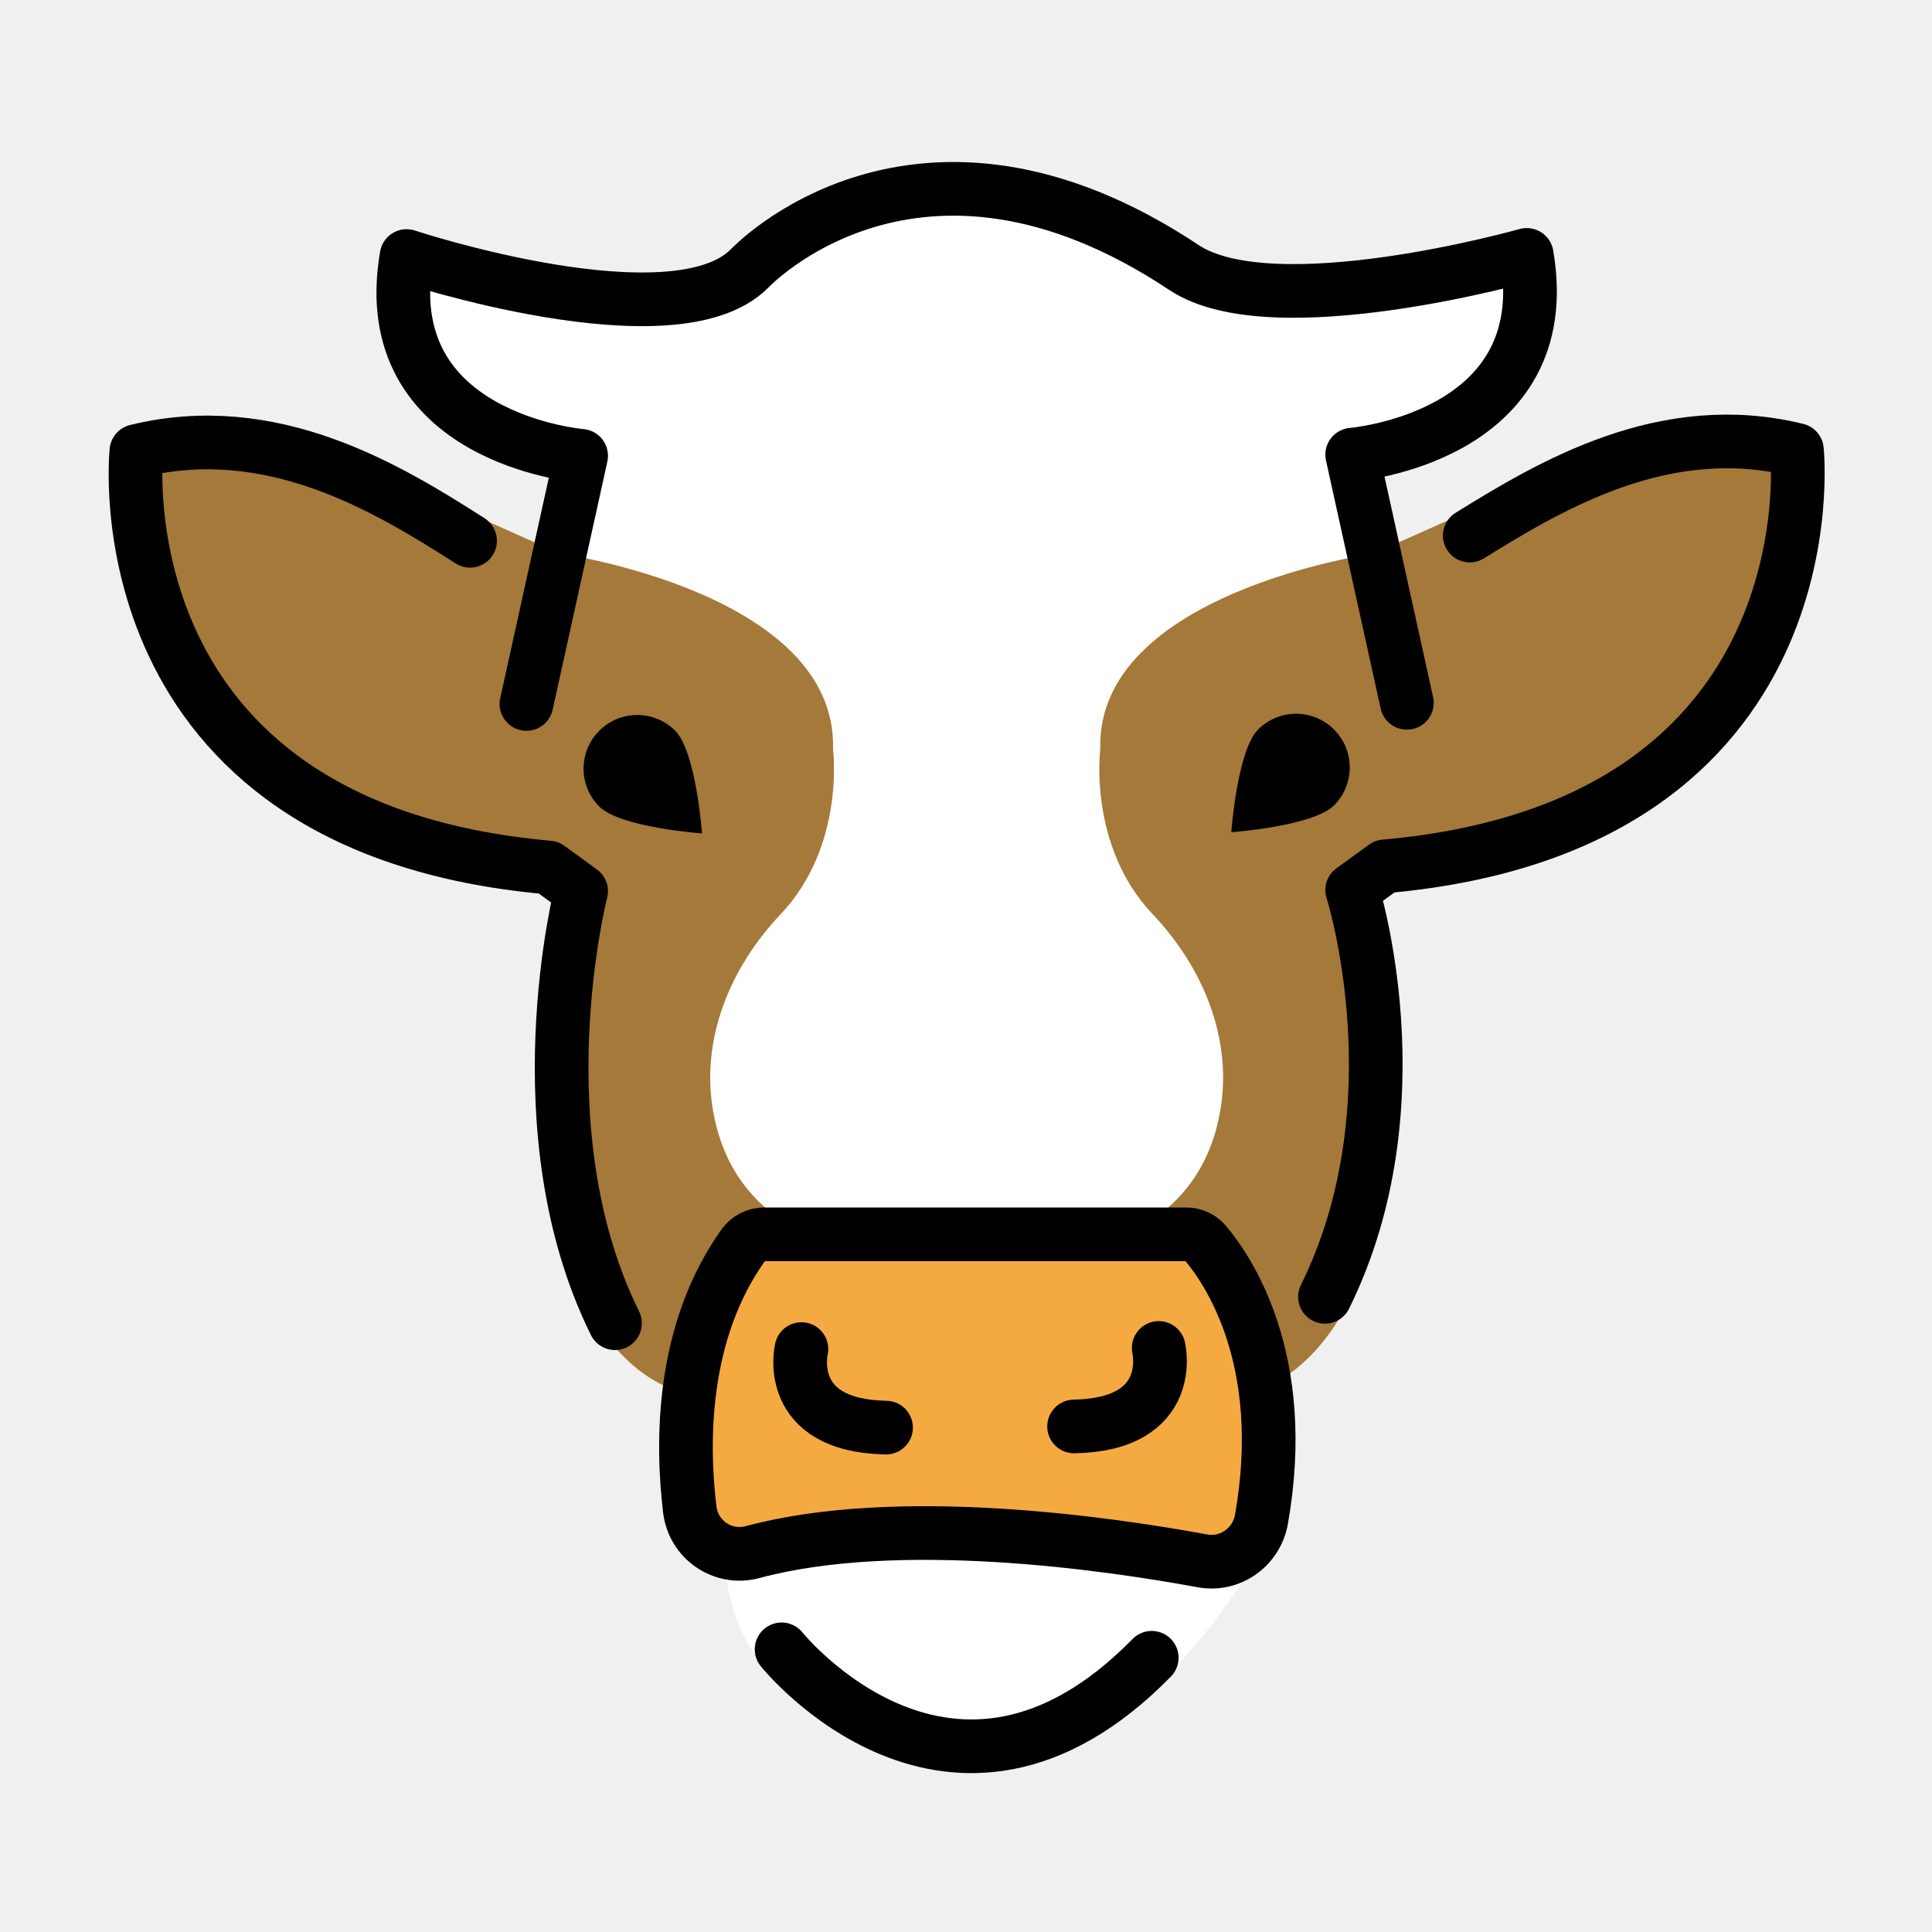
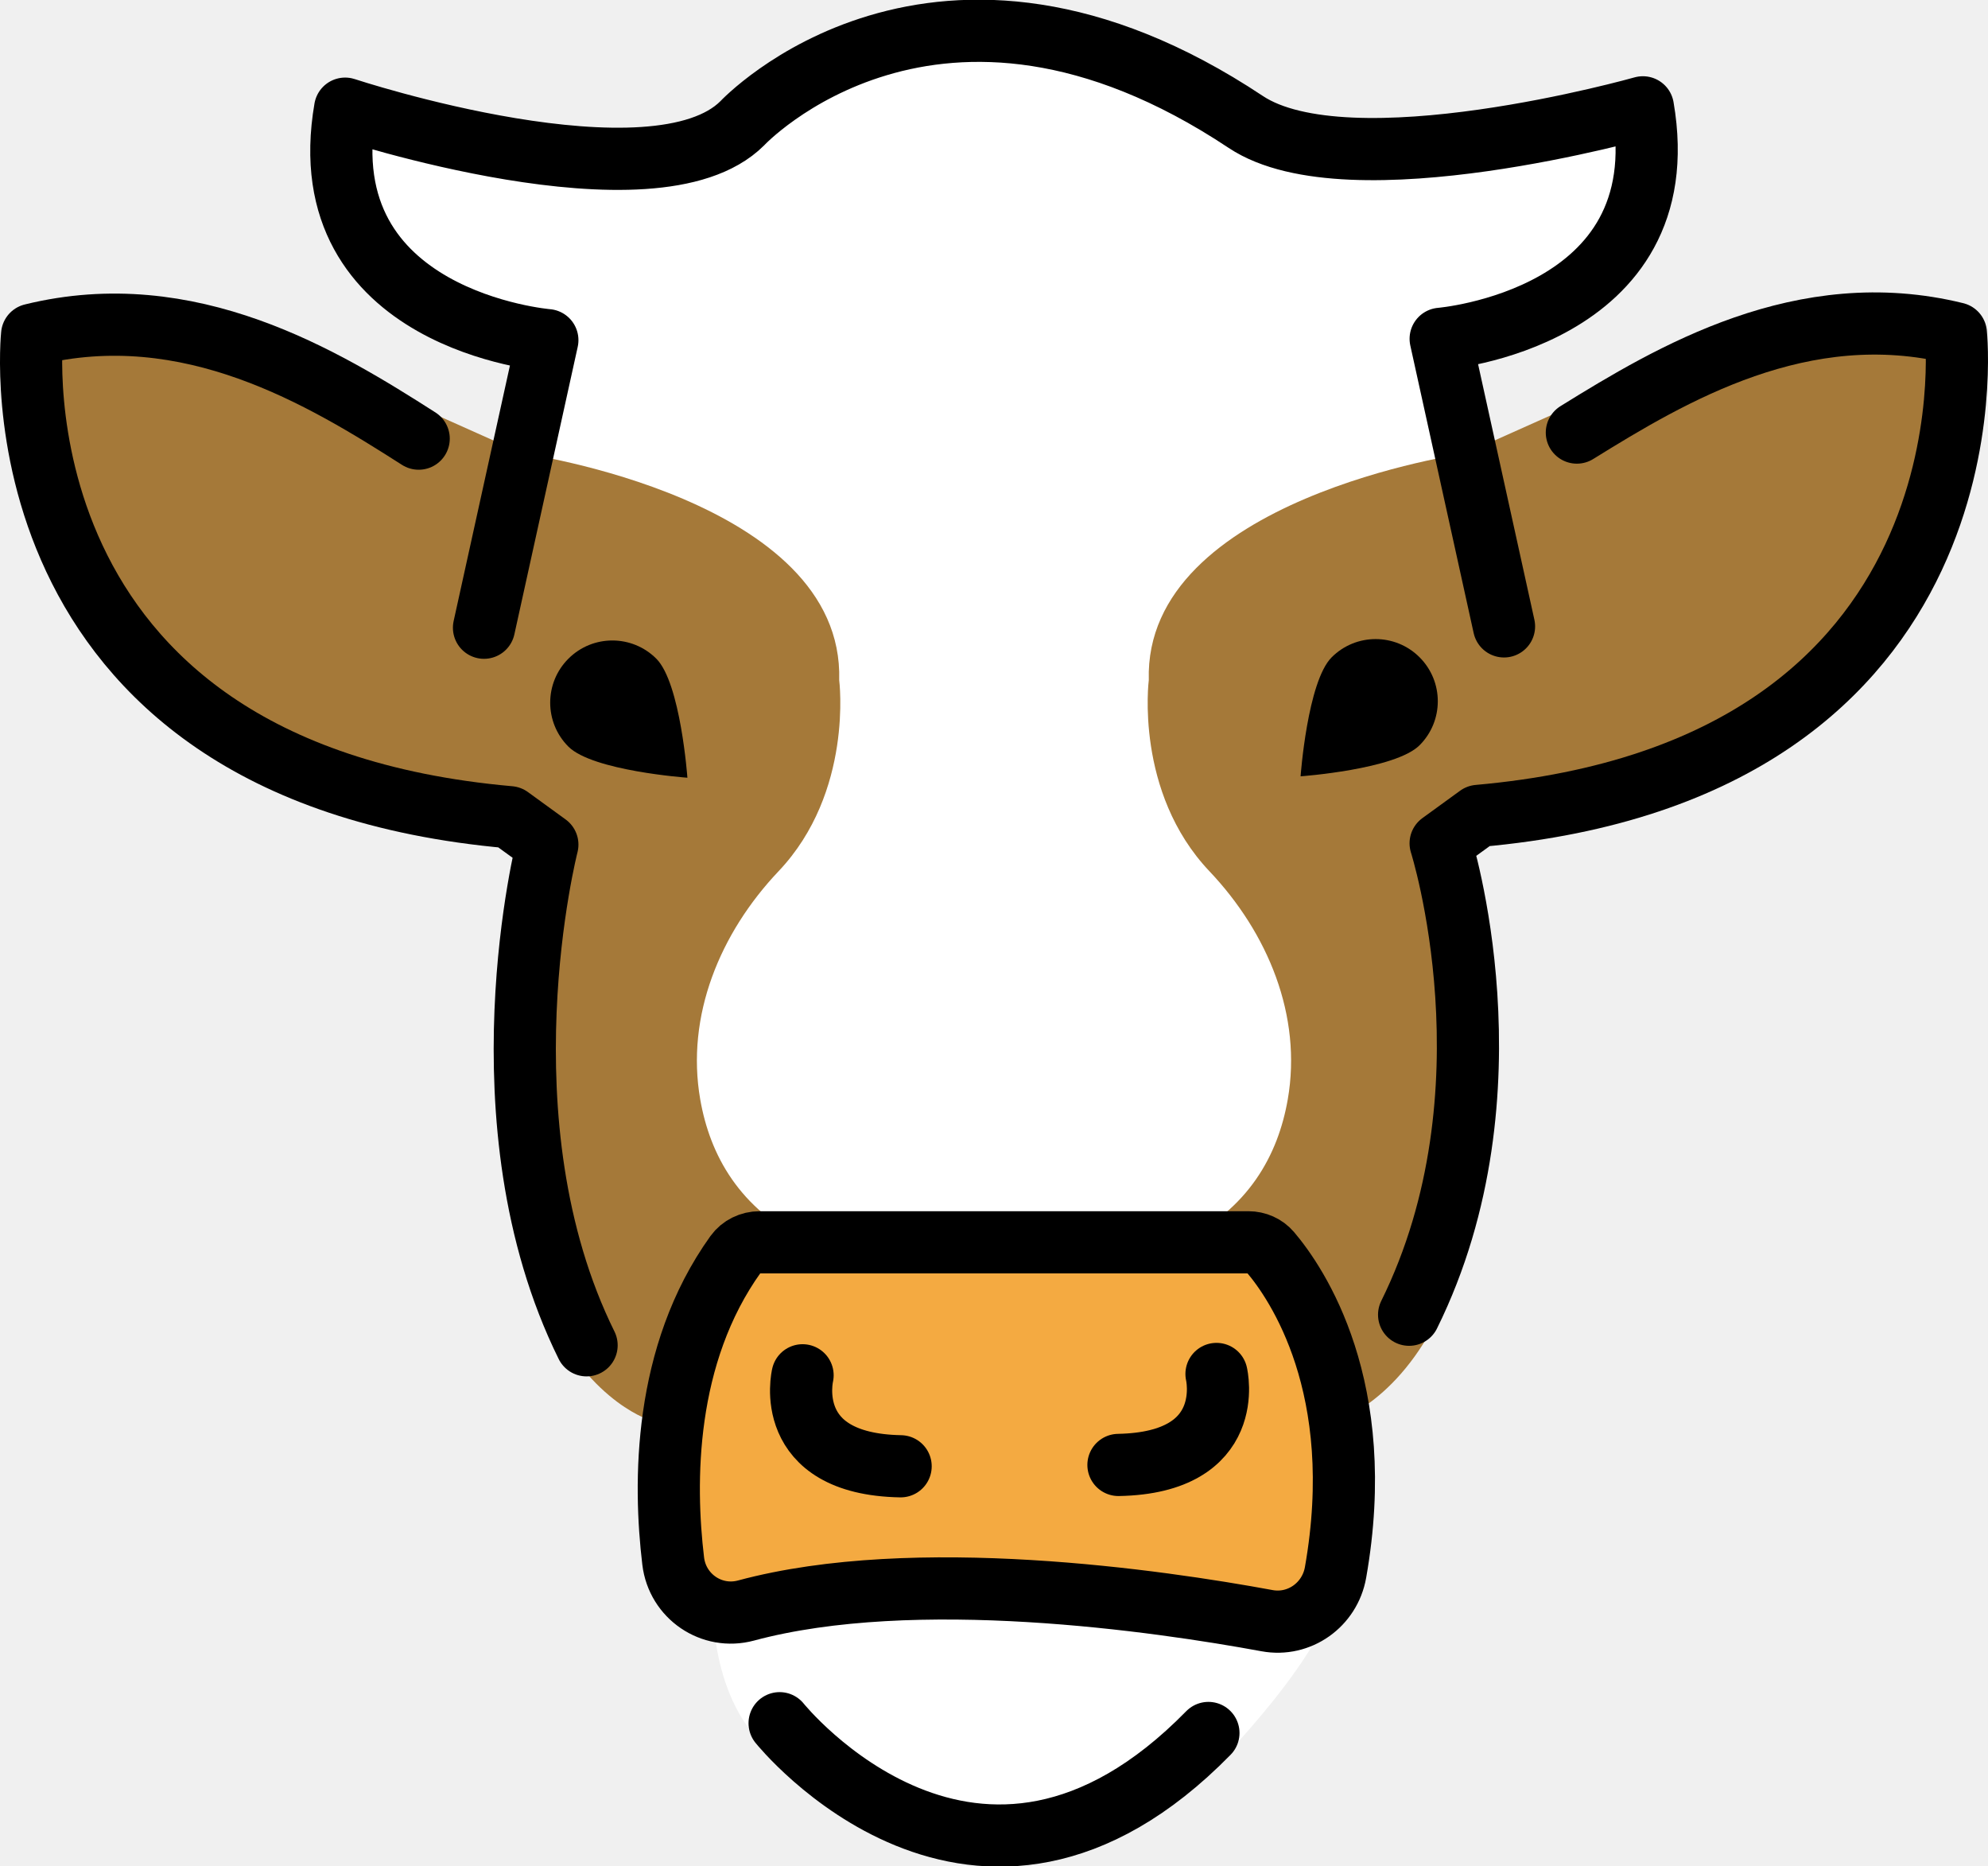
- <svg xmlns="http://www.w3.org/2000/svg" width="800px" height="800px" viewBox="0 0 72 72" id="emoji">
-   <g id="color">
-     <path fill="#FFFFFF" stroke="none" d="M15,10v3l6,4l-1,8l2,8l-1,8l2,8l3,2l1,7c0,0,0,4,3,5s7,2,7,2l6-2c0,0,4-4,4-6s0-5,0-5l3-7l1-13l1-6l-2-9 l4-1l3-4V9l-9,2l-5-2l-8-2l-6,2l-4,2L15,10z" />
-     <path fill="#A57939" stroke="none" d="M67,16.451l-5.58,0.379l-7.332,2.506l-2.885,1.29c0,0-10.365,1.46-10.199,7.294 c0,0-0.465,3.6,1.951,6.147c1.88,1.983,2.989,4.648,2.519,7.34c-0.31,1.777-1.252,3.531-3.47,4.594l0,0l0,0 l3.59,1.26l1.552,4.437c0,0,2.191-0.695,3.524-4.111c0,0,0.979-5.917,0.917-6.104 c-0.062-0.188-0.375-6.062-0.375-6.062l-0.312-2.062l1.504-1.151l6.12-1.556l4.797-3.302l2.923-4.998L67,16.451z" />
-     <path fill="#A57939" stroke="none" d="M5.049,16.451l5.58,0.379l7.332,2.506l2.885,1.29c0,0,10.365,1.46,10.199,7.294 c0,0,0.465,3.6-1.951,6.147c-1.88,1.983-2.989,4.648-2.519,7.34c0.31,1.777,1.252,3.531,3.47,4.594l0,0l0,0 l-3.59,1.26l-1.552,4.437c0,0-2.191-0.695-3.524-4.111c0,0-0.979-5.917-0.917-6.104s0.375-6.062,0.375-6.062 l0.312-2.062l-1.504-1.151l-6.12-1.556L8.727,27.347l-2.923-4.998L5.049,16.451z" />
-     <polygon fill="#F4AA41" stroke="none" points="27.921,45.336 25.564,52.419 26.162,57.669 28.049,57.842 36.423,57.178 45.421,58.171 47.012,56.618 47.281,50.937 44.917,46.321 34.754,46" />
+ <svg xmlns="http://www.w3.org/2000/svg" width="710.55" height="666.647" viewBox="0 0 63.95 59.998" id="emoji" version="1.1">
+   <defs id="defs36" />
+   <g id="color" transform="translate(-4.049638,-6.047719)">
+     <path fill="#ffffff" stroke="none" d="m 15,10 v 3 l 6,4 -1,8 2,8 -1,8 2,8 3,2 1,7 c 0,0 0,4 3,5 3,1 7,2 7,2 l 6,-2 c 0,0 4,-4 4,-6 0,-2 0,-5 0,-5 l 3,-7 1,-13 1,-6 -2,-9 4,-1 3,-4 V 9 l -9,2 -5,-2 -8,-2 -6,2 -4,2 z" id="path2" />
+     <path fill="#a57939" stroke="none" d="m 67,16.451 -5.58,0.379 -7.332,2.506 -2.885,1.29 c 0,0 -10.365,1.46 -10.199,7.294 0,0 -0.465,3.6 1.951,6.147 1.88,1.983 2.989,4.648 2.519,7.34 -0.31,1.777 -1.252,3.531 -3.47,4.594 v 0 0 l 3.59,1.26 1.552,4.437 c 0,0 2.191,-0.695 3.524,-4.111 0,0 0.979,-5.917 0.917,-6.104 -0.062,-0.188 -0.375,-6.062 -0.375,-6.062 l -0.312,-2.062 1.504,-1.151 6.12,-1.556 4.797,-3.302 2.923,-4.998 z" id="path4" />
+     <path fill="#a57939" stroke="none" d="m 5.049,16.451 5.58,0.379 7.332,2.506 2.885,1.29 c 0,0 10.365,1.46 10.199,7.294 0,0 0.465,3.6 -1.951,6.147 -1.88,1.983 -2.989,4.648 -2.519,7.34 0.31,1.777 1.252,3.531 3.47,4.594 v 0 0 l -3.59,1.26 -1.552,4.437 c 0,0 -2.191,-0.695 -3.524,-4.111 0,0 -0.979,-5.917 -0.917,-6.104 0.062,-0.188 0.375,-6.062 0.375,-6.062 L 21.148,33.356 19.644,32.205 13.524,30.648 8.727,27.347 5.804,22.349 Z" id="path6" />
+     <polygon fill="#f4aa41" stroke="none" points="26.162,57.669 28.049,57.842 36.423,57.178 45.421,58.171 47.012,56.618 47.281,50.937 44.917,46.321 34.754,46 27.921,45.336 25.564,52.419 " id="polygon8" />
  </g>
-   <g id="hair" />
-   <g id="skin" />
-   <g id="skin-shadow" />
-   <g id="line">
-     <path fill="#000000" stroke="none" d="M26.162,31.059c0,0-3.047-0.219-3.828-1c-0.781-0.781-0.781-2.047,0-2.828c0.781-0.781,2.047-0.781,2.828,0 C25.943,28.012,26.162,31.059,26.162,31.059z" />
-     <path fill="none" stroke="#000000" stroke-linecap="round" stroke-linejoin="round" stroke-miterlimit="10" stroke-width="2" d="M19.619,26.235l2.038-9.248c0,0-7.681-0.627-6.505-7.445c0,0,9.953,3.292,12.775,0.47c0,0,6.237-6.664,16.196-0.043 C47.445,12.178,56.897,9.499,56.897,9.499c1.176,6.818-6.505,7.445-6.505,7.445l2.038,9.248" />
-     <path fill="none" stroke="#000000" stroke-linecap="round" stroke-linejoin="round" stroke-miterlimit="10" stroke-width="2" d="M28.483,46H44.209c0.272,0,0.532,0.114,0.708,0.321c0.847,0.999,3.144,4.347,2.094,10.297 c-0.184,1.04-1.165,1.742-2.204,1.55c-3.476-0.641-11.324-1.789-16.759-0.326 c-1.106,0.298-2.207-0.454-2.343-1.591c-0.302-2.511-0.316-6.628,2.01-9.868C27.891,46.139,28.182,46,28.483,46z" />
-     <path fill="none" stroke="#000000" stroke-linecap="round" stroke-linejoin="round" stroke-miterlimit="10" stroke-width="2" d="M29.867,50.277c0,0-0.686,2.855,3.154,2.926" />
-     <path fill="none" stroke="#000000" stroke-linecap="round" stroke-linejoin="round" stroke-miterlimit="10" stroke-width="2" d="M29.128,61.466c0,0,6.348,7.916,13.794,0.314" />
-     <path fill="none" stroke="#000000" stroke-linecap="round" stroke-linejoin="round" stroke-miterlimit="10" stroke-width="2" d="M17.518,20.154c-3.064-1.958-7.379-4.587-12.435-3.343c0,0-1.489,14.029,15.361,15.518l1.213,0.881 c0,0-2.291,8.918,1.262,16.102" />
-     <path fill="#000000" stroke="none" d="M45.887,31.014c0,0,3.047-0.219,3.828-1c0.781-0.781,0.781-2.047,0-2.828c-0.781-0.781-2.047-0.781-2.828,0 C46.106,27.966,45.887,31.014,45.887,31.014z" />
-     <path fill="none" stroke="#000000" stroke-linecap="round" stroke-linejoin="round" stroke-miterlimit="10" stroke-width="2" d="M43.182,50.234c0,0,0.686,2.855-3.154,2.926" />
-     <path fill="none" stroke="#000000" stroke-linecap="round" stroke-linejoin="round" stroke-miterlimit="10" stroke-width="2" d="M54.774,19.959c3.047-1.888,7.268-4.402,12.192-3.19c0,0,1.489,14.029-15.361,15.518l-1.213,0.881 c0,0,2.538,7.977-1.014,15.161" />
+   <g id="hair" transform="translate(-4.049638,-6.047719)" />
+   <g id="skin" transform="translate(-4.049638,-6.047719)" />
+   <g id="skin-shadow" transform="translate(-4.049638,-6.047719)" />
+   <g id="line" transform="translate(-4.049638,-6.047719)">
+     <path fill="#000000" stroke="none" d="m 26.162,31.059 c 0,0 -3.047,-0.219 -3.828,-1 -0.781,-0.781 -0.781,-2.047 0,-2.828 0.781,-0.781 2.047,-0.781 2.828,0 0.781,0.781 1,3.828 1,3.828 z" id="path14" />
+     <path fill="none" stroke="#000000" stroke-linecap="round" stroke-linejoin="round" stroke-miterlimit="10" stroke-width="2" d="m 19.619,26.235 2.038,-9.248 c 0,0 -7.681,-0.627 -6.505,-7.445 0,0 9.953,3.292 12.775,0.47 0,0 6.237,-6.664 16.196,-0.043 3.323,2.209 12.775,-0.47 12.775,-0.47 1.176,6.818 -6.505,7.445 -6.505,7.445 l 2.038,9.248" id="path16" />
+     <path fill="none" stroke="#000000" stroke-linecap="round" stroke-linejoin="round" stroke-miterlimit="10" stroke-width="2" d="M 28.483,46 H 44.209 c 0.272,0 0.532,0.114 0.708,0.321 0.847,0.999 3.144,4.347 2.094,10.297 -0.184,1.04 -1.165,1.742 -2.204,1.55 -3.476,-0.641 -11.324,-1.789 -16.759,-0.326 -1.106,0.298 -2.207,-0.454 -2.343,-1.591 -0.302,-2.511 -0.316,-6.628 2.01,-9.868 C 27.891,46.139 28.182,46 28.483,46 Z" id="path18" />
+     <path fill="none" stroke="#000000" stroke-linecap="round" stroke-linejoin="round" stroke-miterlimit="10" stroke-width="2" d="m 29.867,50.277 c 0,0 -0.686,2.855 3.154,2.926" id="path20" />
+     <path fill="none" stroke="#000000" stroke-linecap="round" stroke-linejoin="round" stroke-miterlimit="10" stroke-width="2" d="m 29.128,61.466 c 0,0 6.348,7.916 13.794,0.314" id="path22" />
+     <path fill="none" stroke="#000000" stroke-linecap="round" stroke-linejoin="round" stroke-miterlimit="10" stroke-width="2" d="m 17.518,20.154 c -3.064,-1.958 -7.379,-4.587 -12.435,-3.343 0,0 -1.489,14.029 15.361,15.518 l 1.213,0.881 c 0,0 -2.291,8.918 1.262,16.102" id="path24" />
+     <path fill="#000000" stroke="none" d="m 45.887,31.014 c 0,0 3.047,-0.219 3.828,-1 0.781,-0.781 0.781,-2.047 0,-2.828 -0.781,-0.781 -2.047,-0.781 -2.828,0 -0.781,0.781 -1,3.828 -1,3.828 z" id="path26" />
+     <path fill="none" stroke="#000000" stroke-linecap="round" stroke-linejoin="round" stroke-miterlimit="10" stroke-width="2" d="m 43.182,50.234 c 0,0 0.686,2.855 -3.154,2.926" id="path28" />
+     <path fill="none" stroke="#000000" stroke-linecap="round" stroke-linejoin="round" stroke-miterlimit="10" stroke-width="2" d="m 54.774,19.959 c 3.047,-1.888 7.268,-4.402 12.192,-3.19 0,0 1.489,14.029 -15.361,15.518 l -1.213,0.881 c 0,0 2.538,7.977 -1.014,15.161" id="path30" />
  </g>
</svg>
